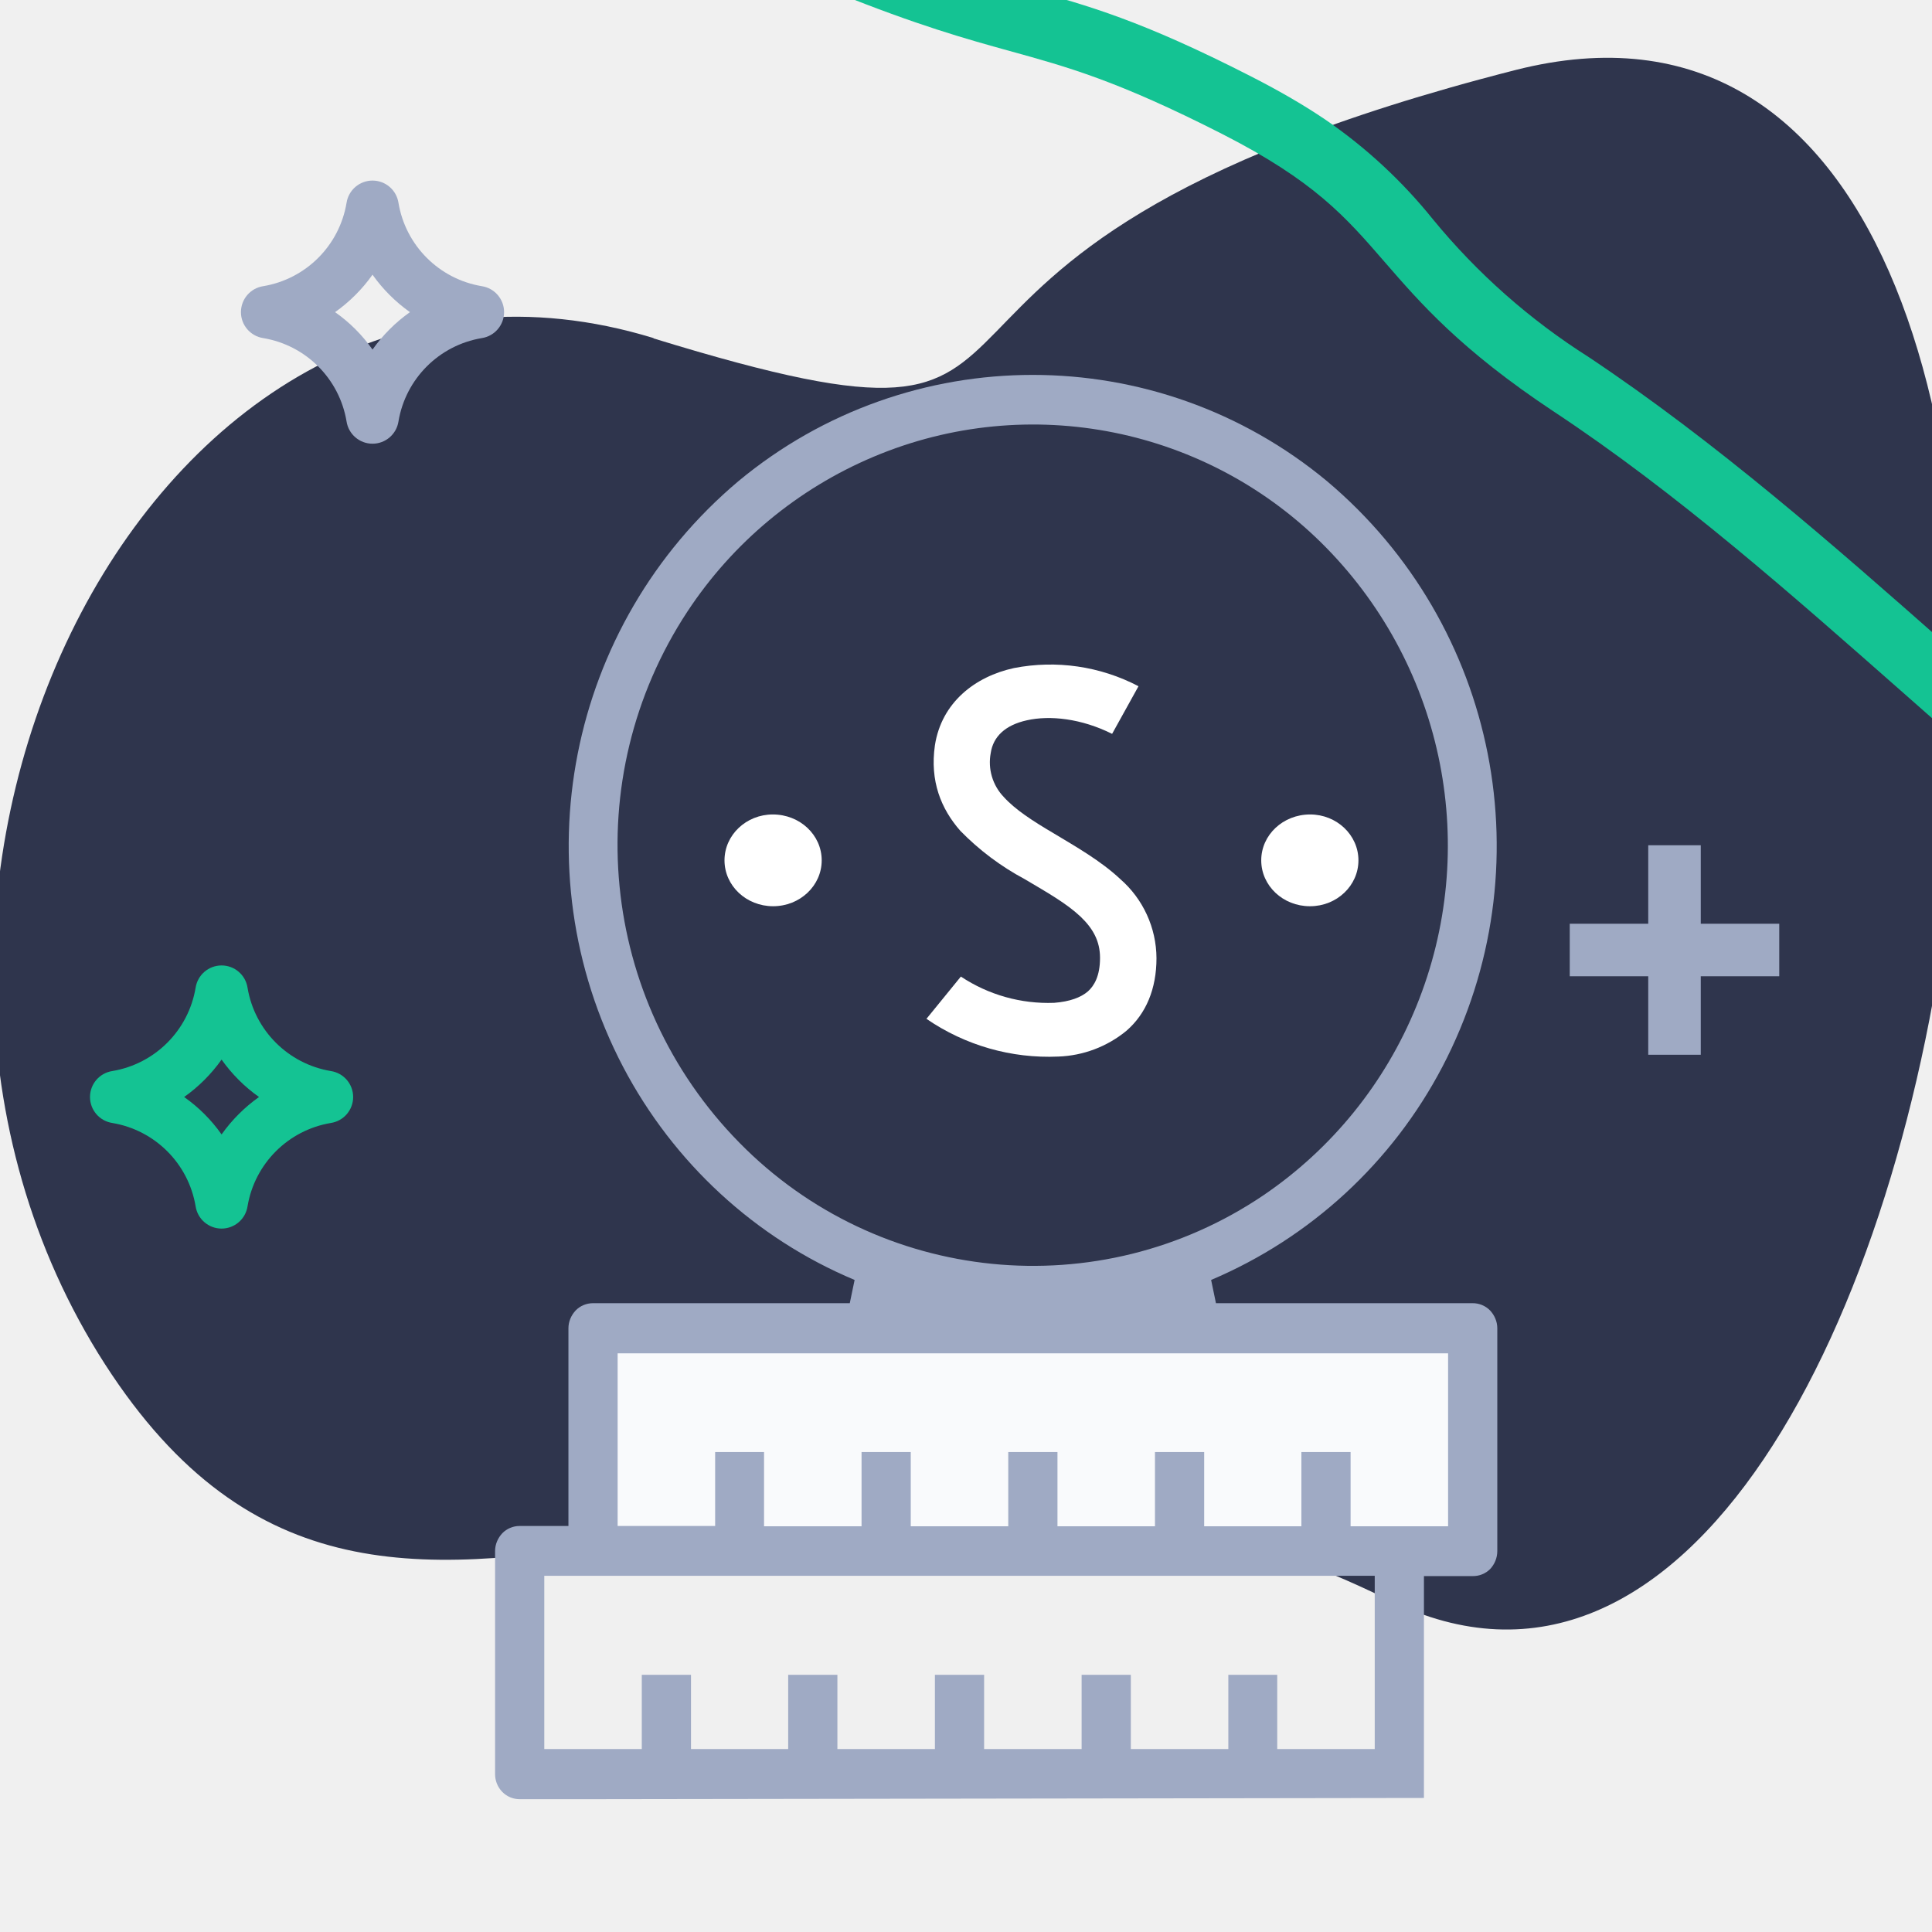
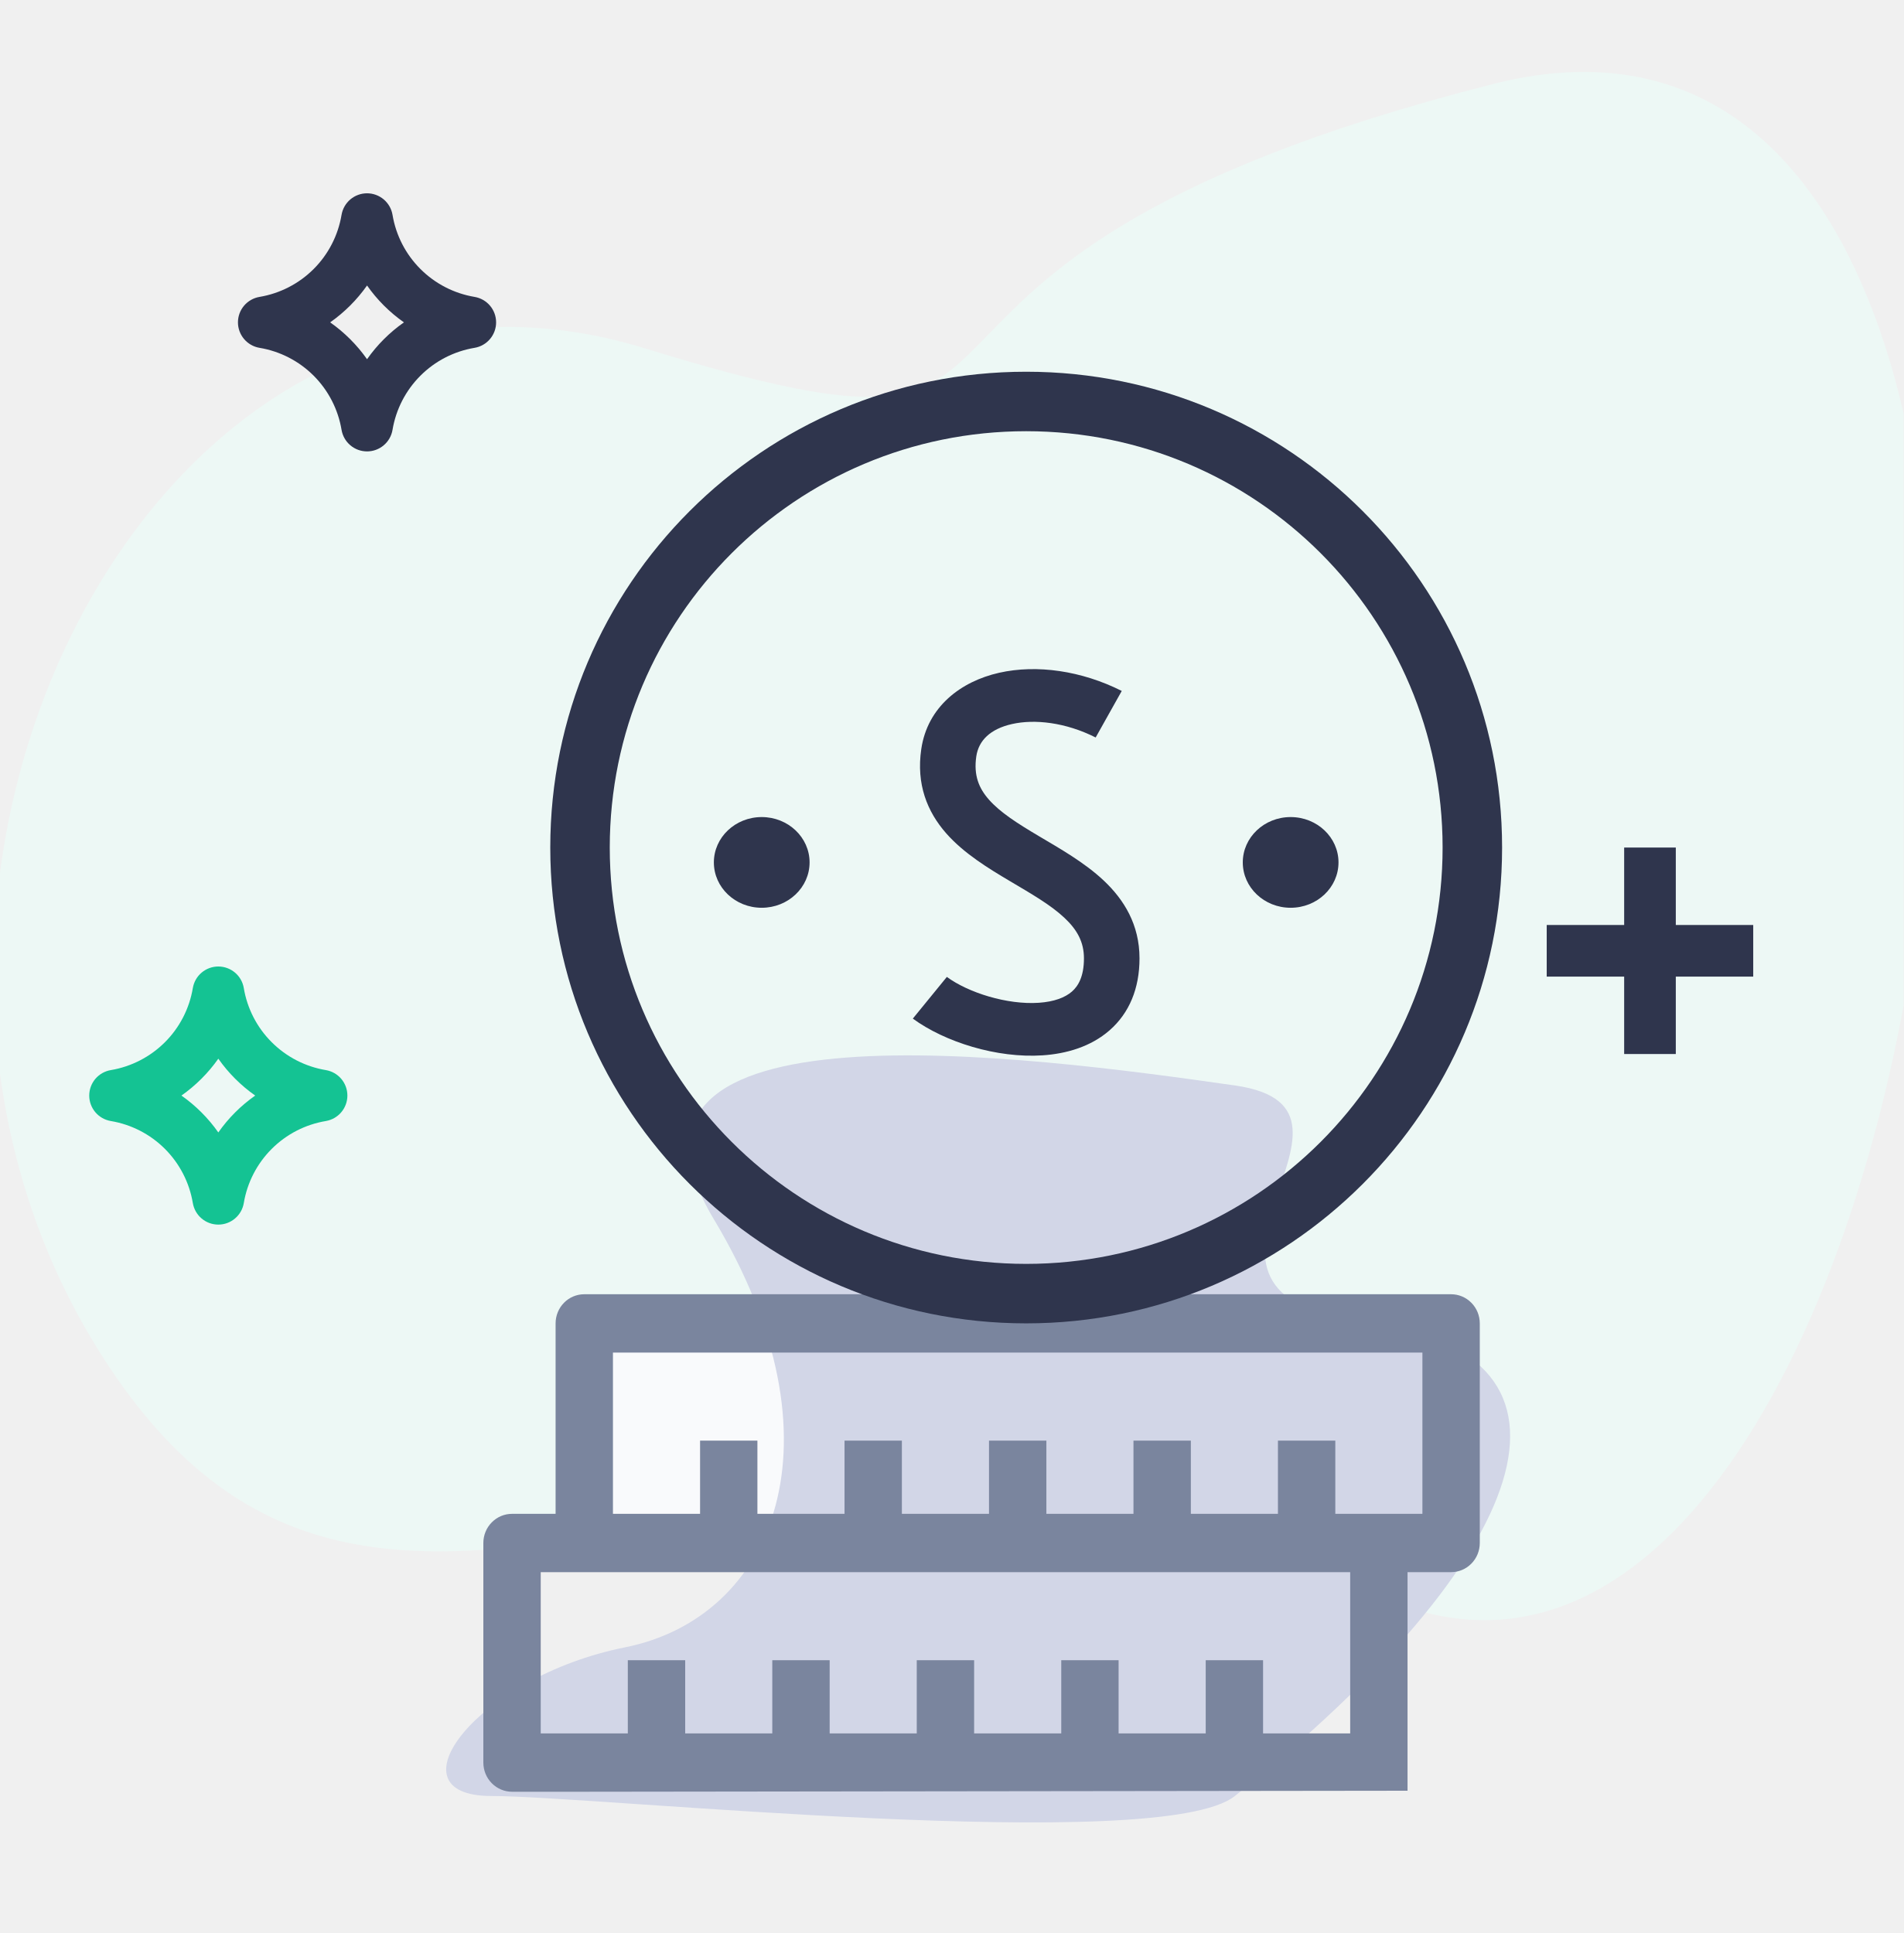
- <svg xmlns="http://www.w3.org/2000/svg" width="64" height="64" fill="none">
+ <svg xmlns="http://www.w3.org/2000/svg" width="64" height="65" viewBox="0 0 64 65" fill="none">
  <g clip-path="url(#clip0)">
-     <path d="M21.65 11.2C5.16 6.14-6.3 29.33 3.25 44.83 12.84 60.32 26.2 43.23 46 53S74.5-3.86 50.2 2.32c-24.3 6.2-12.06 13.96-28.55 8.89z" fill="#2F354D" />
-     <path d="M43.9 3.96a16.66 16.66 0 013.58 3.32 21.66 21.66 0 005.15 4.55c4.24 2.83 8.11 6.23 11.85 9.53l.76.67c5.13 4.51 10.4 9.1 15.49 13.54l1.32 1.15c3.31 2.89 7.26 5.03 11.08 7.1l-1.01 1.89c-3.92-2.13-7.98-4.33-11.46-7.37l-1.33-1.16a3670.6 3670.6 0 01-15.5-13.54l-.76-.67c-3.69-3.25-7.5-6.63-11.62-9.35-3.07-2.04-4.4-3.58-5.58-4.94-1.3-1.5-2.32-2.68-5.4-4.25-3.46-1.76-5.1-2.21-7.02-2.74-1.45-.4-3.08-.86-5.71-1.92L24.1-1.71c-2.8-1.15-3.85-1.58-8.3-3.19a37.36 37.36 0 00-5.99-1.67C8.2-6.91 6.5-7.26 3.41-8.42l.76-2a34.3 34.3 0 006.1 1.75c1.6.34 3.26.68 6.27 1.77 4.49 1.62 5.55 2.06 8.4 3.22l3.6 1.47c2.52 1.02 4.03 1.43 5.5 1.84 2.01.56 3.76 1.04 7.4 2.9.98.5 1.78.97 2.46 1.43z" fill="#14C393" />
-     <path d="M8.2 32.72a.87.87 0 00-1.72 0 3.36 3.36 0 01-2.76 2.76.87.87 0 000 1.72 3.36 3.36 0 012.76 2.76.87.87 0 001.72 0 3.36 3.36 0 012.76-2.76.87.87 0 000-1.72 3.36 3.36 0 01-2.76-2.76zm-.86 4.86a5.1 5.1 0 00-1.24-1.24c.48-.34.9-.76 1.24-1.24.34.48.76.9 1.24 1.24-.48.34-.9.76-1.24 1.24z" fill="#14C393" />
-     <path d="M13.2 6.72a.87.87 0 00-1.72 0 3.36 3.36 0 01-2.76 2.76.87.87 0 000 1.72 3.36 3.36 0 012.76 2.76.87.87 0 001.72 0 3.36 3.36 0 012.76-2.76.87.87 0 000-1.72 3.36 3.36 0 01-2.76-2.76zm-.86 4.86a5.1 5.1 0 00-1.24-1.24c.48-.34.9-.76 1.24-1.24.34.48.76.9 1.24 1.24-.48.34-.9.76-1.24 1.24z" fill="#9FAAC4" />
-     <path d="M56.34 34.94v-2.6h2.6V30.6h-2.6V28H54.6v2.6H52v1.74h2.6v2.6h1.74z" fill="#9FAAC4" />
-     <path fill="#F9FAFC" d="M20 44h28v8H20z" />
-     <path fill-rule="evenodd" clip-rule="evenodd" d="M44.19 40.4zm2.98 11.81v7.35l-27.53.04h-2.43a.8.8 0 01-.57-.24.84.84 0 01-.24-.6v-7.38c0-.22.09-.43.24-.59a.8.8 0 01.57-.24h1.62V44c0-.22.09-.43.24-.59a.8.8 0 01.57-.24h8.51l.16-.77c-3.29-1.38-6-3.88-7.67-7.06a15.79 15.79 0 013.82-19.4 15.26 15.26 0 0119.5 0 15.79 15.79 0 013.82 19.4 15.46 15.46 0 01-7.66 7.06l.16.77h8.5a.8.8 0 01.58.24c.15.16.24.37.24.59v7.38c0 .23-.09.44-.24.6a.8.8 0 01-.57.23h-1.62zm-24.4-31.95a14.07 14.07 0 001.72 17.59 13.63 13.63 0 0017.37 1.74 13.9 13.9 0 005.06-6.26 14.1 14.1 0 00-2.98-15.18 13.6 13.6 0 00-15-3.02 13.8 13.8 0 00-6.17 5.13zm25.2 24.57H20.46v5.72h3.23V48.1h1.62v2.46h3.23V48.1h1.63v2.46h3.23V48.1h1.63v2.46h3.23V48.1h1.63v2.46h3.22V48.1h1.63v2.46h3.23v-5.72zm-29.94 7.38v5.73h3.23v-2.46h1.63v2.46h3.22v-2.46h1.63v2.46h3.23v-2.46h1.63v2.46h3.23v-2.46h1.63v2.46h3.23v-2.46h1.62v2.46h3.23V52.2H18.03z" fill="#9FAAC4" />
-     <path d="M27.22 28.5c0 .84-.72 1.52-1.61 1.52-.89 0-1.61-.68-1.61-1.52s.72-1.52 1.6-1.52c.9 0 1.62.68 1.62 1.52z" fill="#fff" />
-     <path d="M43.4 30.02c.88 0 1.6-.68 1.6-1.52s-.72-1.52-1.6-1.52c-.9 0-1.62.68-1.62 1.52s.72 1.52 1.61 1.52z" fill="#fff" />
-     <path d="M37.71 22.73a6.3 6.3 0 00-4.12-.6c-1.29.28-2.4 1.14-2.62 2.56-.17 1.18.2 2.1.84 2.83a8.7 8.7 0 002.13 1.6c.76.45 1.38.8 1.85 1.24.42.4.65.82.65 1.37 0 .61-.2.93-.4 1.11-.23.2-.6.34-1.12.38a5.23 5.23 0 01-3.09-.87l-1.14 1.4A7.15 7.15 0 0035.06 35a3.76 3.76 0 002.25-.85c.66-.57 1-1.4 1-2.41a3.5 3.5 0 00-1.2-2.62c-.65-.61-1.5-1.09-2.18-1.5-.73-.43-1.3-.8-1.68-1.22a1.66 1.66 0 01-.43-1.46c.08-.53.47-.92 1.2-1.08.76-.17 1.8-.06 2.82.45l.87-1.57z" fill="#fff" />
+     <path d="M21.652 11.706C5.162 6.632 -6.309 29.822 3.259 45.32C12.827 60.818 26.202 43.731 46 53.501C65.798 63.27 74.494 -3.363 50.194 2.826C25.894 9.014 38.143 16.78 21.652 11.706Z" fill="#EDF8F5" />
+     <path d="M8.196 33.224C8.162 33.021 8.057 32.837 7.9 32.705C7.743 32.573 7.545 32.5 7.34 32.5C7.134 32.5 6.936 32.573 6.779 32.705C6.622 32.837 6.518 33.021 6.483 33.224C6.368 33.914 6.04 34.551 5.546 35.045C5.051 35.54 4.414 35.868 3.724 35.984C3.521 36.018 3.338 36.123 3.205 36.279C3.073 36.436 3 36.635 3 36.84C3 37.045 3.073 37.243 3.205 37.4C3.338 37.557 3.521 37.661 3.724 37.696C4.414 37.811 5.051 38.139 5.546 38.634C6.04 39.129 6.368 39.766 6.483 40.456C6.518 40.658 6.622 40.842 6.779 40.974C6.936 41.107 7.134 41.179 7.34 41.179C7.545 41.179 7.743 41.107 7.9 40.974C8.057 40.842 8.162 40.658 8.196 40.456C8.311 39.766 8.639 39.129 9.134 38.634C9.628 38.139 10.265 37.811 10.956 37.696C11.158 37.661 11.342 37.557 11.474 37.4C11.607 37.243 11.679 37.045 11.679 36.84C11.679 36.635 11.607 36.436 11.474 36.279C11.342 36.123 11.158 36.018 10.956 35.984C10.265 35.868 9.628 35.54 9.134 35.045C8.639 34.551 8.311 33.914 8.196 33.224ZM7.34 38.08C7.001 37.598 6.581 37.178 6.1 36.84C6.581 36.501 7.001 36.082 7.34 35.6C7.678 36.082 8.098 36.501 8.58 36.84C8.098 37.178 7.678 37.598 7.34 38.08Z" fill="#14C393" />
+     <path d="M13.196 7.223C13.162 7.021 13.057 6.838 12.9 6.705C12.743 6.573 12.545 6.5 12.34 6.5C12.134 6.5 11.936 6.573 11.779 6.705C11.622 6.838 11.518 7.021 11.483 7.223C11.368 7.914 11.04 8.551 10.546 9.045C10.051 9.54 9.414 9.868 8.724 9.984C8.521 10.018 8.338 10.123 8.205 10.279C8.073 10.436 8 10.634 8 10.84C8 11.045 8.073 11.243 8.205 11.4C8.338 11.557 8.521 11.662 8.724 11.696C9.414 11.811 10.051 12.139 10.546 12.634C11.04 13.129 11.368 13.766 11.483 14.456C11.518 14.658 11.622 14.842 11.779 14.974C11.936 15.107 12.134 15.179 12.34 15.179C12.545 15.179 12.743 15.107 12.9 14.974C13.057 14.842 13.162 14.658 13.196 14.456C13.311 13.766 13.639 13.129 14.134 12.634C14.628 12.139 15.265 11.811 15.956 11.696C16.158 11.662 16.342 11.557 16.474 11.4C16.607 11.243 16.679 11.045 16.679 10.84C16.679 10.634 16.607 10.436 16.474 10.279C16.342 10.123 16.158 10.018 15.956 9.984C15.265 9.868 14.628 9.54 14.134 9.045C13.639 8.551 13.311 7.914 13.196 7.223ZM12.34 12.079C12.001 11.598 11.581 11.178 11.1 10.84C11.581 10.501 12.001 10.082 12.34 9.6C12.678 10.082 13.098 10.501 13.58 10.84C13.098 11.178 12.678 11.598 12.34 12.079Z" fill="#2F354D" />
+     <path d="M56.34 35.443V32.84H58.943V31.104H56.34V28.5H54.604V31.104H52V32.84H54.604V35.443H56.34Z" fill="#2F354D" />
+     <rect x="20" y="44.5" width="28" height="8" fill="#F9FAFC" />
+     <path d="M41.516 36.5C47.116 37.3 37.999 43.501 46 44.5C54.001 45.5 51.555 52.361 41.516 60.393C39.016 62.393 20.017 60.393 16.517 60.393C13.017 60.393 16.017 56.393 21.017 55.393C26.017 54.393 28.5 48.5 24 41C19.5 33.5 34.516 35.5 41.516 36.5Z" fill="#D2D6E7" />
+     <path fill-rule="evenodd" clip-rule="evenodd" d="M19.643 43.521C19.388 43.521 19.143 43.623 18.962 43.807C18.781 43.99 18.679 44.24 18.679 44.501V50.905H17.214C16.96 50.905 16.715 51.007 16.534 51.191C16.352 51.374 16.25 51.624 16.25 51.885V59.269C16.25 59.531 16.352 59.78 16.534 59.964C16.715 60.148 16.96 60.25 17.214 60.25H19.643L47.321 60.216V52.866H48.786C49.04 52.866 49.285 52.764 49.466 52.58C49.648 52.396 49.75 52.147 49.75 51.885V44.501C49.75 44.24 49.648 43.99 49.466 43.807C49.285 43.623 49.04 43.521 48.786 43.521C38.688 43.521 30.277 43.521 19.643 43.521ZM20.607 50.905V45.482H47.821V50.905H44.893V48.443H42.964V50.905H40.036V48.443H38.107V50.905H35.179V48.443H33.25V50.905H30.321V48.443H28.393V50.905H25.464V48.443H23.536V50.905H20.607ZM18.179 58.289V52.866H45.393V58.289H42.464V55.827H40.536V58.289H37.607V55.827H35.679V58.289H32.75V55.827H30.821V58.289H27.893V55.827H25.964V58.289H23.036V55.827H21.107V58.289H18.179Z" fill="#7A859E" />
+     <path d="M27.218 29C27.218 29.842 26.497 30.525 25.609 30.525C24.72 30.525 24 29.842 24 29C24 28.158 24.72 27.475 25.609 27.475C26.497 27.475 27.218 28.158 27.218 29Z" fill="#2F354D" />
+     <path d="M43.391 30.525C44.28 30.525 45 29.842 45 29C45 28.158 44.28 27.475 43.391 27.475C42.502 27.475 41.782 28.158 41.782 29C41.782 29.842 42.502 30.525 43.391 30.525Z" fill="#2F354D" />
+     <path d="M37.713 23.234C36.362 22.553 34.857 22.337 33.59 22.623C32.3 22.915 31.181 23.767 30.973 25.189C30.8 26.369 31.17 27.292 31.811 28.022C32.41 28.702 33.239 29.205 33.942 29.622C34.697 30.07 35.324 30.429 35.788 30.865C36.214 31.265 36.442 31.677 36.442 32.226C36.442 32.842 36.246 33.16 36.039 33.342C35.81 33.542 35.443 33.685 34.924 33.72C33.856 33.792 32.553 33.379 31.833 32.85L30.689 34.252C31.762 35.039 33.517 35.592 35.057 35.487C35.844 35.434 36.669 35.202 37.307 34.643C37.966 34.065 38.31 33.239 38.31 32.226C38.31 31.09 37.787 30.249 37.103 29.606C36.456 28.998 35.613 28.523 34.932 28.119C34.199 27.684 33.625 27.318 33.246 26.887C32.911 26.506 32.729 26.075 32.823 25.433C32.901 24.905 33.288 24.513 34.023 24.347C34.782 24.175 35.823 24.288 36.836 24.799L37.713 23.234Z" fill="#2F354D" />
+     <path fill-rule="evenodd" clip-rule="evenodd" d="M34.5 42.5C42.232 42.5 48.5 36.232 48.5 28.5C48.5 20.768 42.232 14.5 34.5 14.5C26.768 14.5 20.5 20.768 20.5 28.5C20.5 36.232 26.768 42.5 34.5 42.5ZM34.5 44.5C43.337 44.5 50.5 37.337 50.5 28.5C50.5 19.663 43.337 12.5 34.5 12.5C25.663 12.5 18.5 19.663 18.5 28.5C18.5 37.337 25.663 44.5 34.5 44.5Z" fill="#2F354D" />
  </g>
  <defs>
    <clipPath id="clip0">
-       <path fill="#fff" d="M0 0h64v64H0z" />
+       <rect y="0.5" width="64" height="64" fill="white" />
    </clipPath>
  </defs>
</svg>
